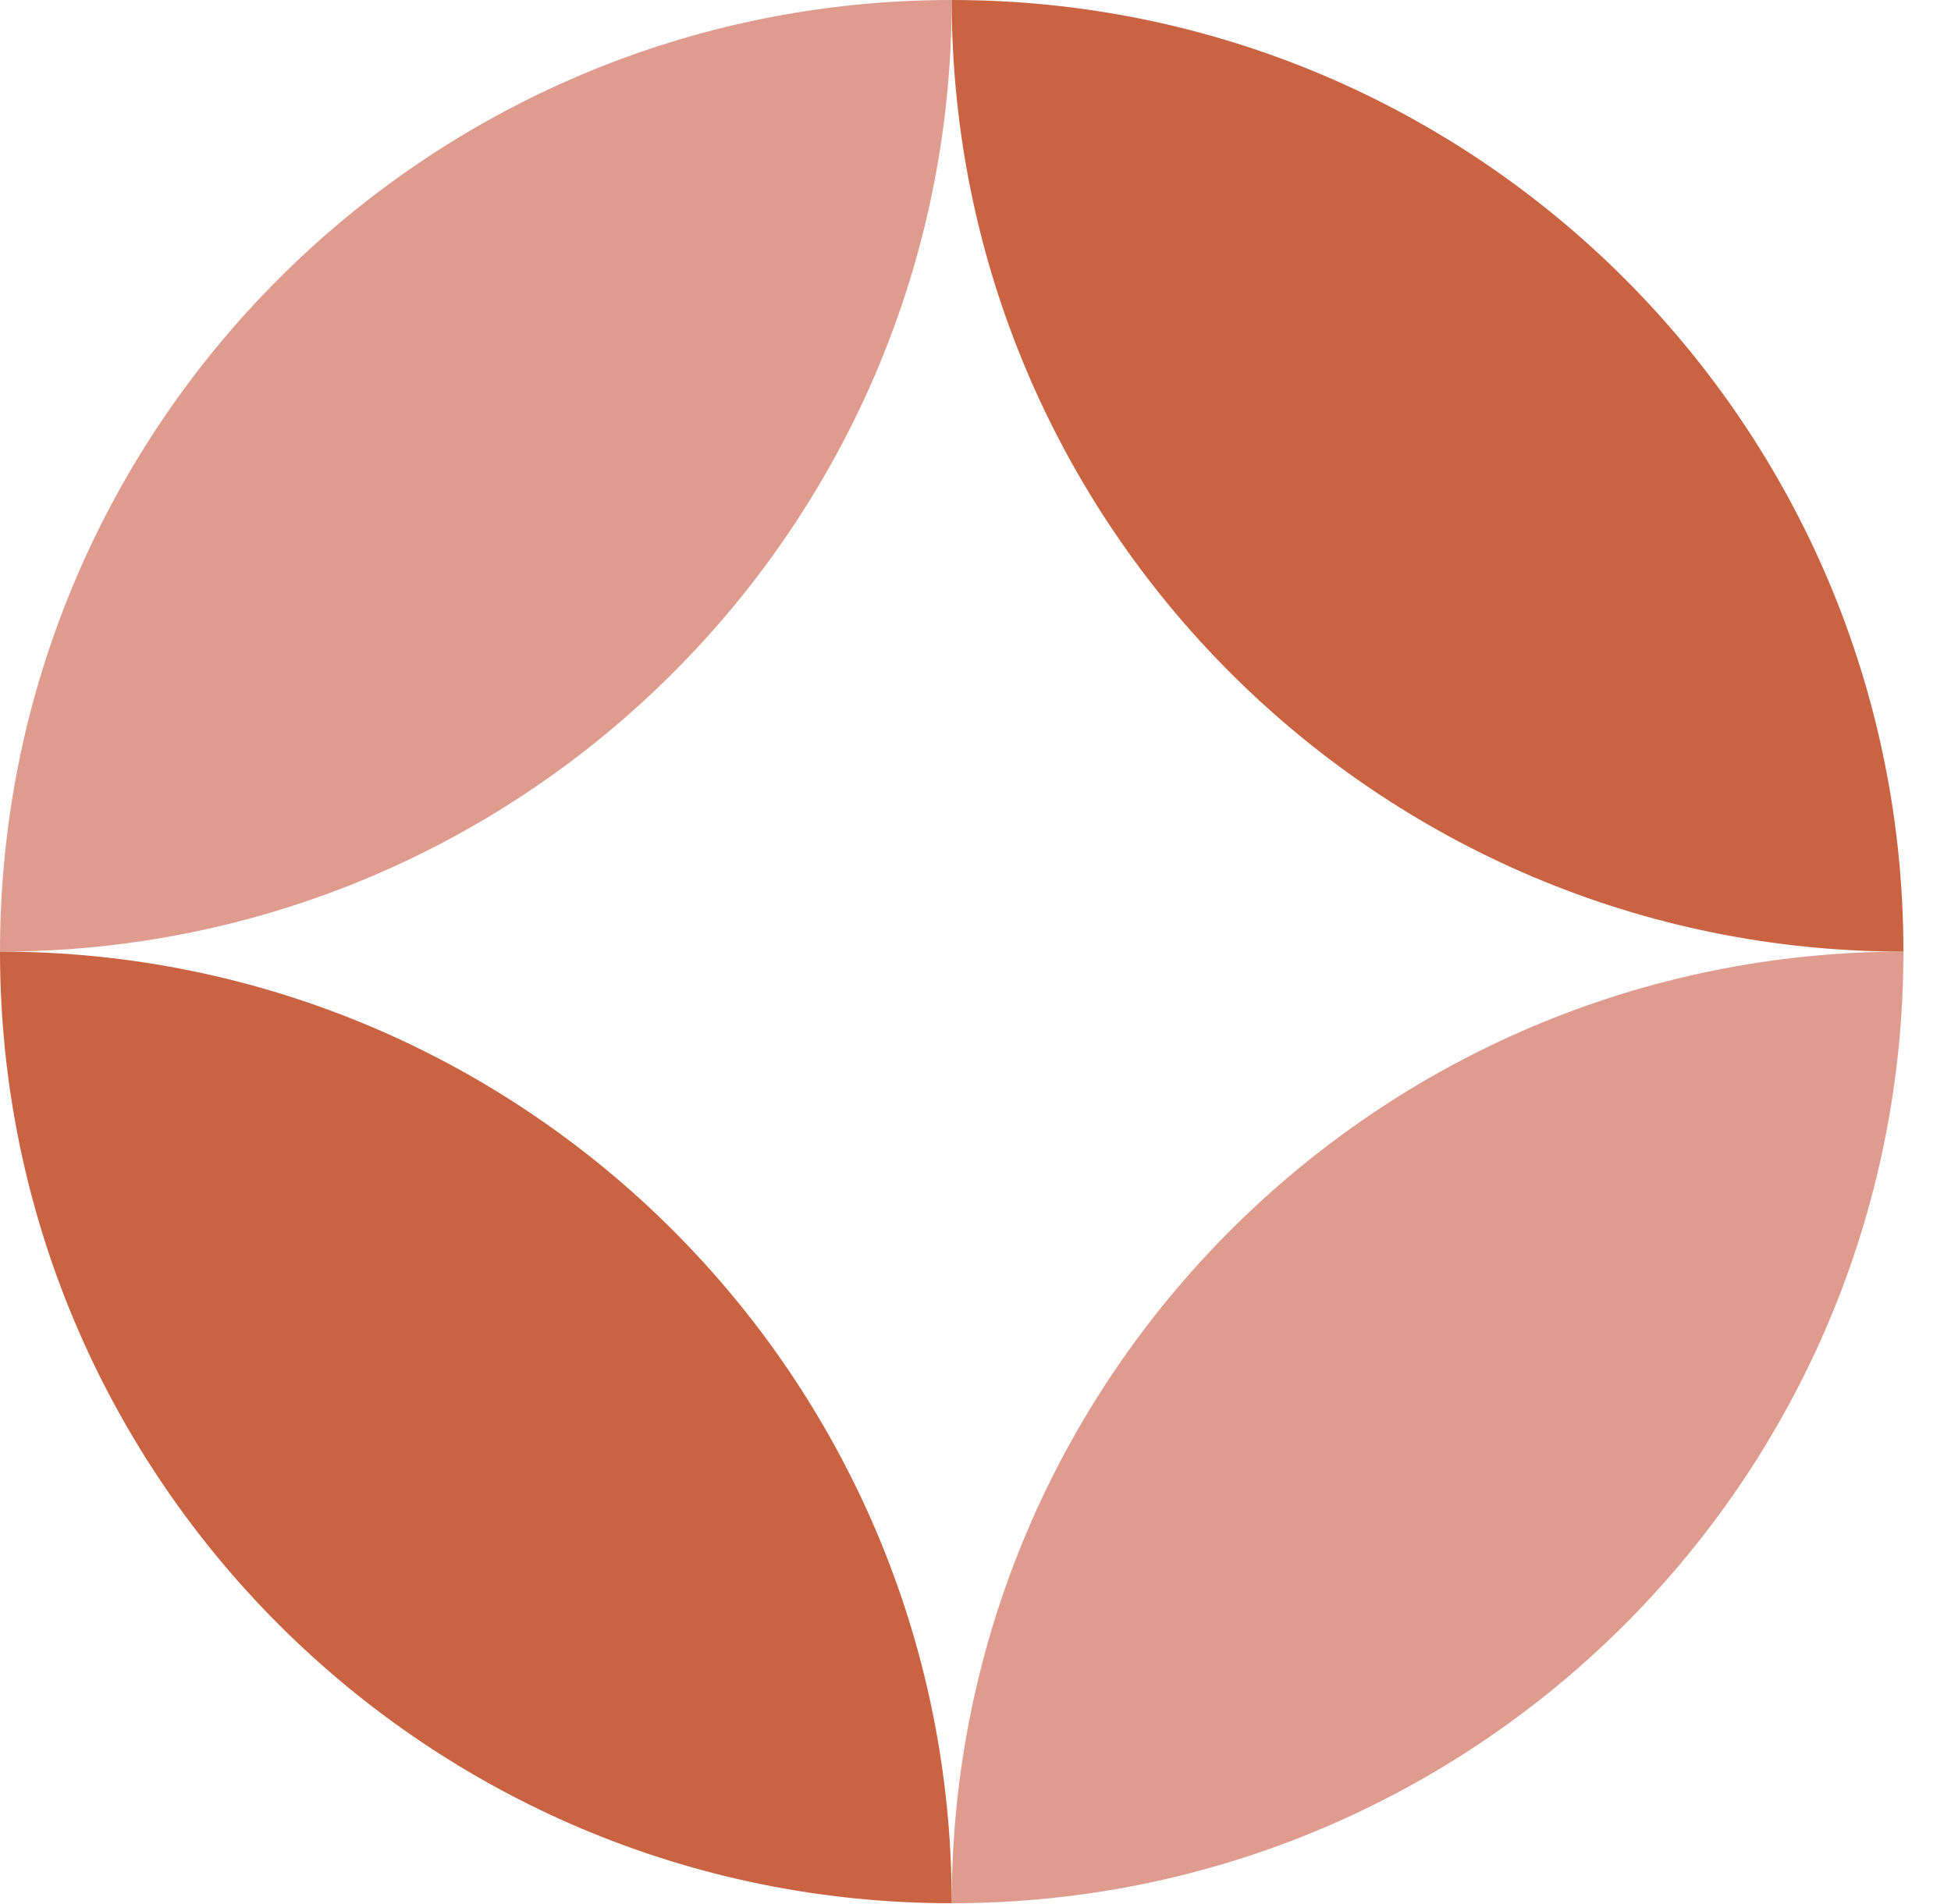
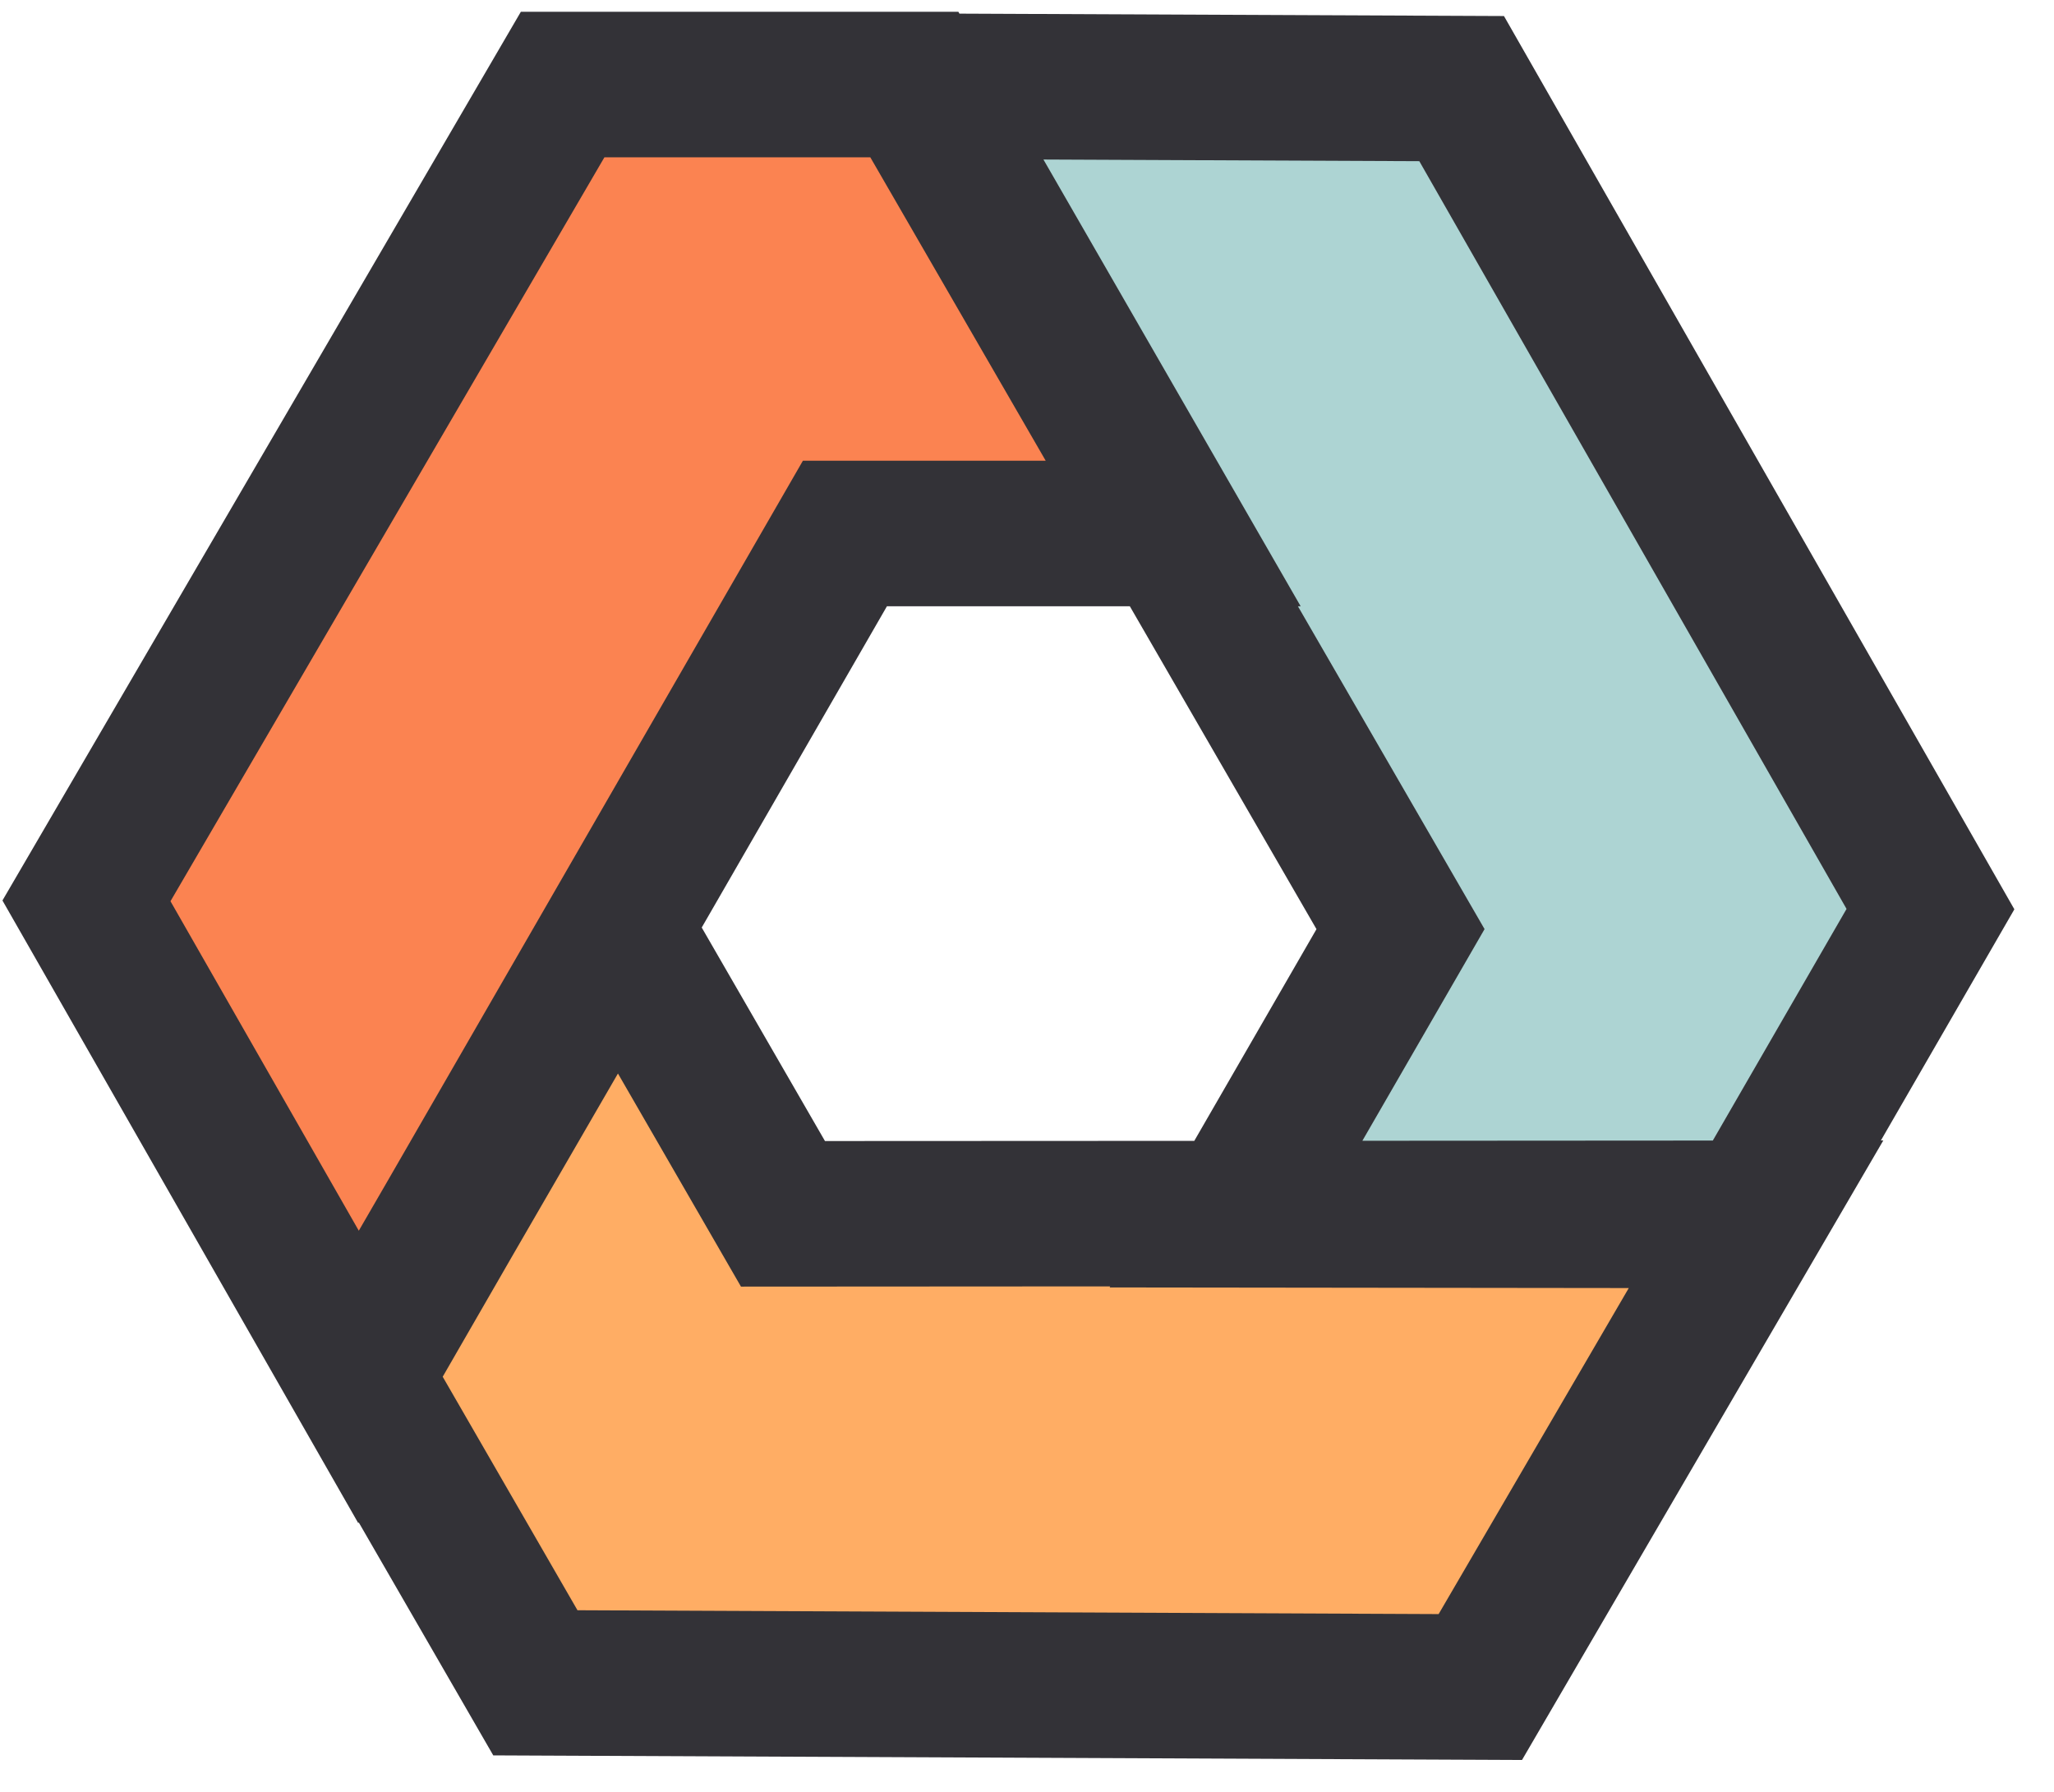
- <svg xmlns="http://www.w3.org/2000/svg" id="logo-44" width="41" height="40" viewBox="0 0 41 40" fill="none">
-   <path d="M20 0C8.954 0 0 8.954 0 20C11.046 20 20 11.046 20 0Z" fill="#df9b8e" class="ccustom" />
-   <path d="M20 40C31.046 40 40 31.046 40 20C28.954 20 20 28.954 20 40Z" fill="#df9b8e" class="ccustom" />
-   <path d="M20 0C31.046 0 40 8.954 40 20C28.954 20 20 11.046 20 0Z" fill="#C96342" class="ccompli2" />
-   <path d="M20 40C8.954 40 -9.65645e-07 31.046 0 20C11.046 20 20 28.954 20 40Z" fill="#C96342" class="ccompli2" />
+ <svg xmlns="http://www.w3.org/2000/svg" data-logo="logo" viewBox="0 0 47 41">
+   <g id="logogram" transform="translate(0, 0) rotate(0) ">
+     <path d="M12.25 38.504L8.203 31.495L14.142 21.236L17.916 27.774L40.195 27.762L33.873 38.601L12.25 38.504Z" fill="#FFAD64" />
+     <path d="M44.173 20.802L40.126 27.811L28.273 27.797L32.047 21.26L20.897 1.972L33.445 2.027L44.173 20.802Z" fill="#ADD4D3" />
+     <path d="M12.874 1.935H20.967L26.882 12.207L19.333 12.207L8.205 31.507L1.978 20.612L12.874 1.935Z" fill="#FB8351" />
+     <path fill-rule="evenodd" clip-rule="evenodd" d="M21.954 0.312L21.93 0.27H11.918L0.056 20.604L8.198 34.851L8.208 34.833L11.287 40.165L34.827 40.27L43.094 26.095H43.039L46.093 20.806L34.414 0.367L21.954 0.312ZM29.699 13.872H29.762L23.876 3.65L32.477 3.688L42.253 20.797L39.193 26.097L31.174 26.102L33.97 21.259L29.699 13.872ZM19.915 3.6L23.928 10.542L18.372 10.542L8.859 27.039L8.21 28.16L3.901 20.621L13.83 3.6H19.915ZM16.057 21.223L20.295 13.872L25.853 13.872L30.124 21.26L27.328 26.104L18.877 26.108L16.057 21.223ZM10.13 31.501L11.742 28.705L14.14 24.563L16.955 29.439L25.404 29.434L25.391 29.458L37.27 29.472L32.919 36.932L13.214 36.844L10.13 31.501Z" fill="#333237" />
+   </g>
+   <g id="logotype" transform="translate(47, 20.5)" />
</svg>
